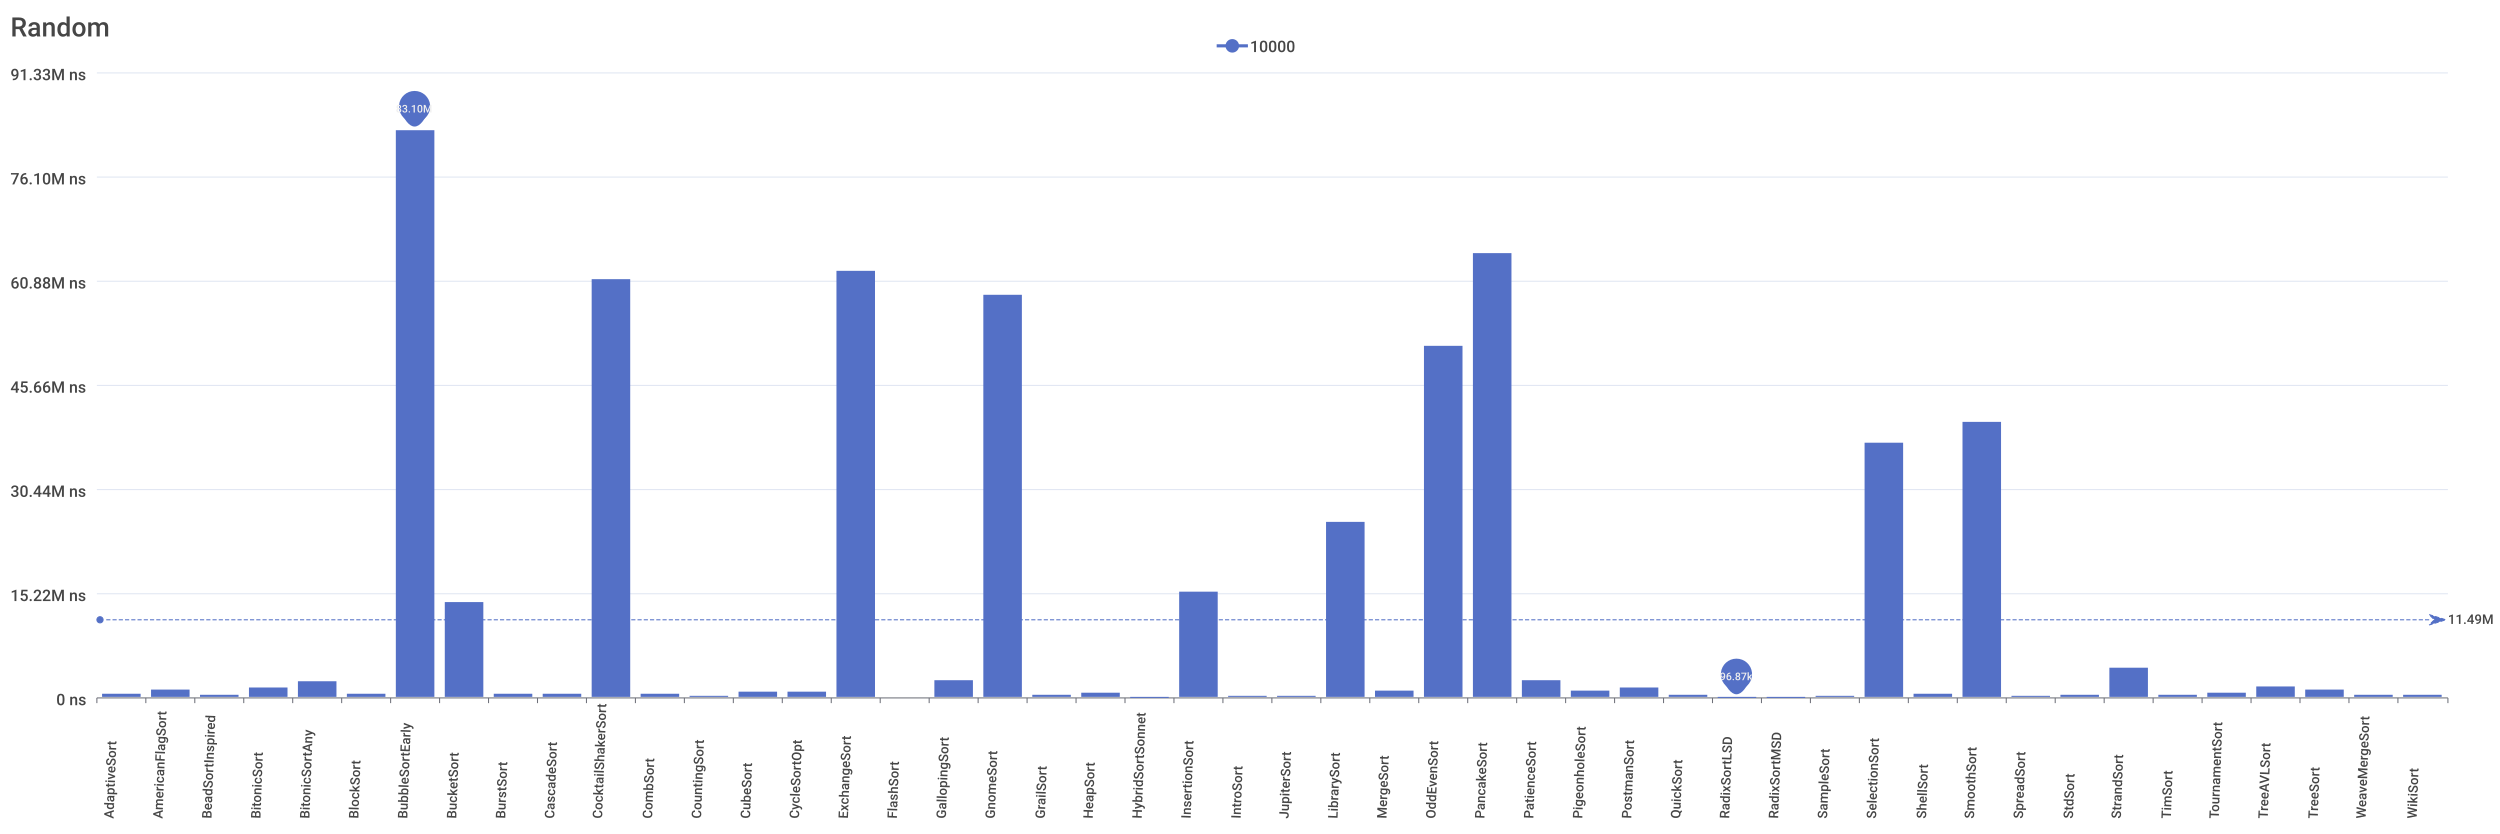
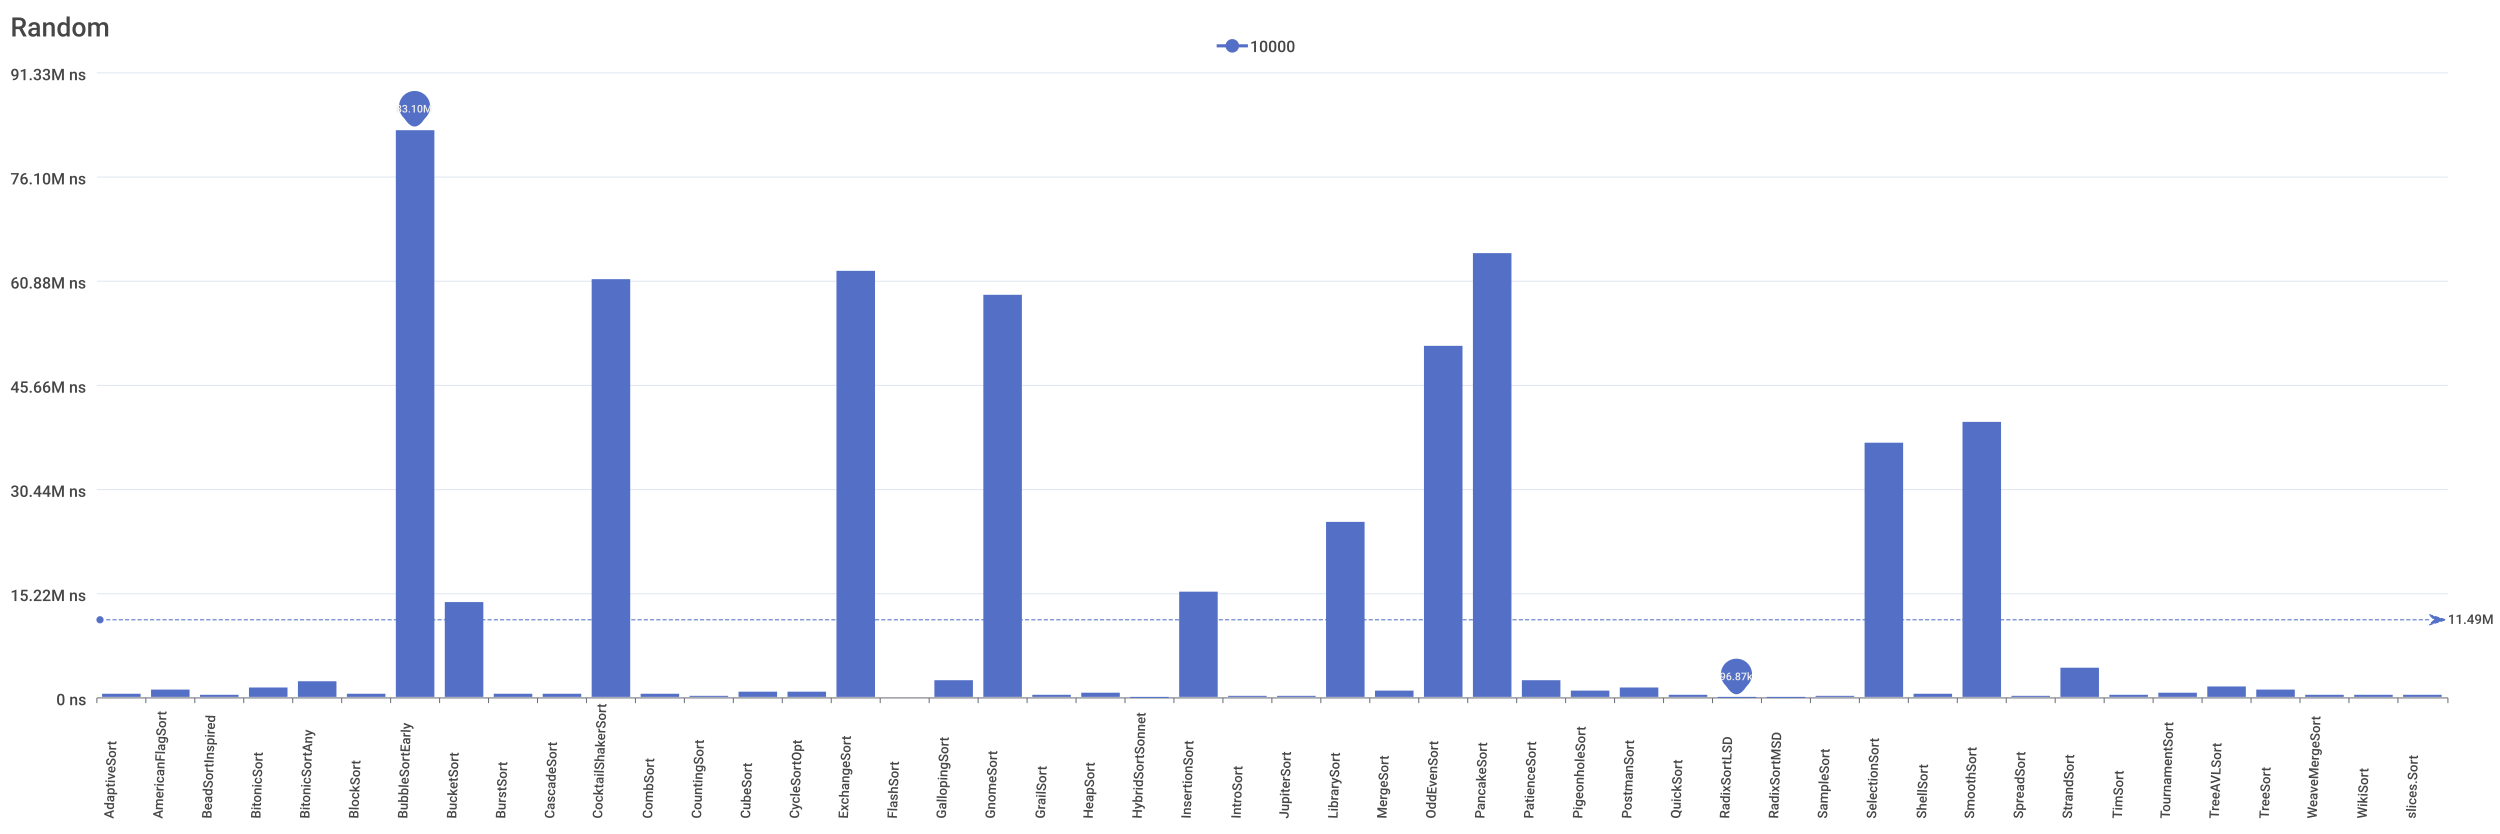
<svg xmlns="http://www.w3.org/2000/svg" width="2400" height="800">\n<path d="M 0 0 L 2400 0 L 2400 800 L 0 800 L 0 0" style="stroke-width:0;stroke:none;fill:rgba(255,255,255,1.0)" />
  <path d="M 1168 44 L 1198 44" style="stroke-width:3;stroke:rgba(84,112,198,1.0);fill:rgba(84,112,198,1.0)" />
  <circle cx="1183" cy="44" r="5" style="stroke-width:3;stroke:rgba(84,112,198,1.0);fill:rgba(84,112,198,1.0)" />
  <path d="" style="stroke-width:3;stroke:rgba(84,112,198,1.0);fill:rgba(84,112,198,1.0)" />
  <text x="1200" y="50" style="stroke-width:0;stroke:none;fill:rgba(70,70,70,1.0);font-size:15.3px;font-family:'Roboto Medium',sans-serif">10000</text>
  <text x="10" y="35" style="stroke-width:0;stroke:none;fill:rgba(70,70,70,1.0);font-size:25.6px;font-family:'Roboto Medium',sans-serif">Random</text>
  <text x="10" y="77" style="stroke-width:0;stroke:none;fill:rgba(70,70,70,1.0);font-size:15.3px;font-family:'Roboto Medium',sans-serif">91.33M ns</text>
  <text x="10" y="177" style="stroke-width:0;stroke:none;fill:rgba(70,70,70,1.0);font-size:15.3px;font-family:'Roboto Medium',sans-serif">76.10M ns</text>
  <text x="10" y="277" style="stroke-width:0;stroke:none;fill:rgba(70,70,70,1.0);font-size:15.3px;font-family:'Roboto Medium',sans-serif">60.88M ns</text>
  <text x="10" y="377" style="stroke-width:0;stroke:none;fill:rgba(70,70,70,1.0);font-size:15.3px;font-family:'Roboto Medium',sans-serif">45.66M ns</text>
  <text x="10" y="477" style="stroke-width:0;stroke:none;fill:rgba(70,70,70,1.0);font-size:15.3px;font-family:'Roboto Medium',sans-serif">30.44M ns</text>
  <text x="10" y="577" style="stroke-width:0;stroke:none;fill:rgba(70,70,70,1.0);font-size:15.3px;font-family:'Roboto Medium',sans-serif">15.22M ns</text>
  <text x="54" y="677" style="stroke-width:0;stroke:none;fill:rgba(70,70,70,1.0);font-size:15.3px;font-family:'Roboto Medium',sans-serif">0 ns</text>
  <path d="M 93 70 L 2350 70" style="stroke-width:1;stroke:rgba(224,230,242,1.0);fill:none" />
  <path d="M 93 170 L 2350 170" style="stroke-width:1;stroke:rgba(224,230,242,1.0);fill:none" />
  <path d="M 93 270 L 2350 270" style="stroke-width:1;stroke:rgba(224,230,242,1.0);fill:none" />
  <path d="M 93 370 L 2350 370" style="stroke-width:1;stroke:rgba(224,230,242,1.0);fill:none" />
  <path d="M 93 470 L 2350 470" style="stroke-width:1;stroke:rgba(224,230,242,1.0);fill:none" />
  <path d="M 93 570 L 2350 570" style="stroke-width:1;stroke:rgba(224,230,242,1.0);fill:none" />
  <path d="M 93 675 L 93 670" style="stroke-width:1;stroke:rgba(110,112,121,1.0);fill:none" />
  <path d="M 140 675 L 140 670" style="stroke-width:1;stroke:rgba(110,112,121,1.0);fill:none" />
  <path d="M 187 675 L 187 670" style="stroke-width:1;stroke:rgba(110,112,121,1.0);fill:none" />
  <path d="M 234 675 L 234 670" style="stroke-width:1;stroke:rgba(110,112,121,1.0);fill:none" />
  <path d="M 281 675 L 281 670" style="stroke-width:1;stroke:rgba(110,112,121,1.0);fill:none" />
  <path d="M 328 675 L 328 670" style="stroke-width:1;stroke:rgba(110,112,121,1.0);fill:none" />
  <path d="M 375 675 L 375 670" style="stroke-width:1;stroke:rgba(110,112,121,1.0);fill:none" />
  <path d="M 422 675 L 422 670" style="stroke-width:1;stroke:rgba(110,112,121,1.0);fill:none" />
  <path d="M 469 675 L 469 670" style="stroke-width:1;stroke:rgba(110,112,121,1.0);fill:none" />
  <path d="M 516 675 L 516 670" style="stroke-width:1;stroke:rgba(110,112,121,1.0);fill:none" />
  <path d="M 563 675 L 563 670" style="stroke-width:1;stroke:rgba(110,112,121,1.0);fill:none" />
  <path d="M 610 675 L 610 670" style="stroke-width:1;stroke:rgba(110,112,121,1.0);fill:none" />
  <path d="M 657 675 L 657 670" style="stroke-width:1;stroke:rgba(110,112,121,1.0);fill:none" />
  <path d="M 704 675 L 704 670" style="stroke-width:1;stroke:rgba(110,112,121,1.0);fill:none" />
  <path d="M 751 675 L 751 670" style="stroke-width:1;stroke:rgba(110,112,121,1.0);fill:none" />
  <path d="M 798 675 L 798 670" style="stroke-width:1;stroke:rgba(110,112,121,1.0);fill:none" />
  <path d="M 845 675 L 845 670" style="stroke-width:1;stroke:rgba(110,112,121,1.0);fill:none" />
  <path d="M 892 675 L 892 670" style="stroke-width:1;stroke:rgba(110,112,121,1.0);fill:none" />
  <path d="M 939 675 L 939 670" style="stroke-width:1;stroke:rgba(110,112,121,1.0);fill:none" />
  <path d="M 986 675 L 986 670" style="stroke-width:1;stroke:rgba(110,112,121,1.0);fill:none" />
  <path d="M 1033 675 L 1033 670" style="stroke-width:1;stroke:rgba(110,112,121,1.0);fill:none" />
  <path d="M 1080 675 L 1080 670" style="stroke-width:1;stroke:rgba(110,112,121,1.0);fill:none" />
  <path d="M 1127 675 L 1127 670" style="stroke-width:1;stroke:rgba(110,112,121,1.0);fill:none" />
  <path d="M 1174 675 L 1174 670" style="stroke-width:1;stroke:rgba(110,112,121,1.0);fill:none" />
  <path d="M 1221 675 L 1221 670" style="stroke-width:1;stroke:rgba(110,112,121,1.0);fill:none" />
  <path d="M 1268 675 L 1268 670" style="stroke-width:1;stroke:rgba(110,112,121,1.0);fill:none" />
  <path d="M 1315 675 L 1315 670" style="stroke-width:1;stroke:rgba(110,112,121,1.0);fill:none" />
  <path d="M 1362 675 L 1362 670" style="stroke-width:1;stroke:rgba(110,112,121,1.0);fill:none" />
  <path d="M 1409 675 L 1409 670" style="stroke-width:1;stroke:rgba(110,112,121,1.0);fill:none" />
  <path d="M 1456 675 L 1456 670" style="stroke-width:1;stroke:rgba(110,112,121,1.0);fill:none" />
  <path d="M 1503 675 L 1503 670" style="stroke-width:1;stroke:rgba(110,112,121,1.0);fill:none" />
  <path d="M 1550 675 L 1550 670" style="stroke-width:1;stroke:rgba(110,112,121,1.0);fill:none" />
  <path d="M 1597 675 L 1597 670" style="stroke-width:1;stroke:rgba(110,112,121,1.0);fill:none" />
  <path d="M 1644 675 L 1644 670" style="stroke-width:1;stroke:rgba(110,112,121,1.0);fill:none" />
  <path d="M 1691 675 L 1691 670" style="stroke-width:1;stroke:rgba(110,112,121,1.0);fill:none" />
  <path d="M 1738 675 L 1738 670" style="stroke-width:1;stroke:rgba(110,112,121,1.0);fill:none" />
  <path d="M 1785 675 L 1785 670" style="stroke-width:1;stroke:rgba(110,112,121,1.0);fill:none" />
  <path d="M 1832 675 L 1832 670" style="stroke-width:1;stroke:rgba(110,112,121,1.0);fill:none" />
  <path d="M 1879 675 L 1879 670" style="stroke-width:1;stroke:rgba(110,112,121,1.0);fill:none" />
  <path d="M 1926 675 L 1926 670" style="stroke-width:1;stroke:rgba(110,112,121,1.0);fill:none" />
  <path d="M 1973 675 L 1973 670" style="stroke-width:1;stroke:rgba(110,112,121,1.0);fill:none" />
  <path d="M 2020 675 L 2020 670" style="stroke-width:1;stroke:rgba(110,112,121,1.0);fill:none" />
  <path d="M 2067 675 L 2067 670" style="stroke-width:1;stroke:rgba(110,112,121,1.0);fill:none" />
  <path d="M 2114 675 L 2114 670" style="stroke-width:1;stroke:rgba(110,112,121,1.0);fill:none" />
  <path d="M 2161 675 L 2161 670" style="stroke-width:1;stroke:rgba(110,112,121,1.0);fill:none" />
  <path d="M 2208 675 L 2208 670" style="stroke-width:1;stroke:rgba(110,112,121,1.0);fill:none" />
  <path d="M 2255 675 L 2255 670" style="stroke-width:1;stroke:rgba(110,112,121,1.0);fill:none" />
  <path d="M 2302 675 L 2302 670" style="stroke-width:1;stroke:rgba(110,112,121,1.0);fill:none" />
  <path d="M 2350 675 L 2350 670" style="stroke-width:1;stroke:rgba(110,112,121,1.0);fill:none" />
  <path d="M 93 670 L 2350 670" style="stroke-width:1;stroke:rgba(110,112,121,1.0);fill:none" />
  <text x="109" y="786" style="stroke-width:0;stroke:none;fill:rgba(70,70,70,1.0);font-size:12.8px;font-family:'Roboto Medium',sans-serif" transform="rotate(272.15,109,786)">AdaptiveSort</text>
  <text x="156" y="786" style="stroke-width:0;stroke:none;fill:rgba(70,70,70,1.0);font-size:12.8px;font-family:'Roboto Medium',sans-serif" transform="rotate(272.15,156,786)">AmericanFlagSort</text>
  <text x="203" y="786" style="stroke-width:0;stroke:none;fill:rgba(70,70,70,1.0);font-size:12.8px;font-family:'Roboto Medium',sans-serif" transform="rotate(272.15,203,786)">BeadSortInspired</text>
  <text x="250" y="786" style="stroke-width:0;stroke:none;fill:rgba(70,70,70,1.0);font-size:12.8px;font-family:'Roboto Medium',sans-serif" transform="rotate(272.15,250,786)">BitonicSort</text>
  <text x="297" y="786" style="stroke-width:0;stroke:none;fill:rgba(70,70,70,1.0);font-size:12.8px;font-family:'Roboto Medium',sans-serif" transform="rotate(272.15,297,786)">BitonicSortAny</text>
  <text x="344" y="786" style="stroke-width:0;stroke:none;fill:rgba(70,70,70,1.0);font-size:12.8px;font-family:'Roboto Medium',sans-serif" transform="rotate(272.15,344,786)">BlockSort</text>
  <text x="391" y="786" style="stroke-width:0;stroke:none;fill:rgba(70,70,70,1.0);font-size:12.8px;font-family:'Roboto Medium',sans-serif" transform="rotate(272.15,391,786)">BubbleSortEarly</text>
  <text x="438" y="786" style="stroke-width:0;stroke:none;fill:rgba(70,70,70,1.0);font-size:12.8px;font-family:'Roboto Medium',sans-serif" transform="rotate(272.15,438,786)">BucketSort</text>
  <text x="485" y="786" style="stroke-width:0;stroke:none;fill:rgba(70,70,70,1.0);font-size:12.8px;font-family:'Roboto Medium',sans-serif" transform="rotate(272.15,485,786)">BurstSort</text>
  <text x="532" y="786" style="stroke-width:0;stroke:none;fill:rgba(70,70,70,1.0);font-size:12.8px;font-family:'Roboto Medium',sans-serif" transform="rotate(272.15,532,786)">CascadeSort</text>
  <text x="578" y="786" style="stroke-width:0;stroke:none;fill:rgba(70,70,70,1.0);font-size:12.8px;font-family:'Roboto Medium',sans-serif" transform="rotate(272.15,578,786)">CocktailShakerSort</text>
  <text x="626" y="786" style="stroke-width:0;stroke:none;fill:rgba(70,70,70,1.0);font-size:12.8px;font-family:'Roboto Medium',sans-serif" transform="rotate(272.15,626,786)">CombSort</text>
  <text x="673" y="786" style="stroke-width:0;stroke:none;fill:rgba(70,70,70,1.0);font-size:12.8px;font-family:'Roboto Medium',sans-serif" transform="rotate(272.15,673,786)">CountingSort</text>
  <text x="720" y="786" style="stroke-width:0;stroke:none;fill:rgba(70,70,70,1.0);font-size:12.8px;font-family:'Roboto Medium',sans-serif" transform="rotate(272.15,720,786)">CubeSort</text>
  <text x="767" y="786" style="stroke-width:0;stroke:none;fill:rgba(70,70,70,1.0);font-size:12.8px;font-family:'Roboto Medium',sans-serif" transform="rotate(272.15,767,786)">CycleSortOpt</text>
  <text x="814" y="786" style="stroke-width:0;stroke:none;fill:rgba(70,70,70,1.0);font-size:12.8px;font-family:'Roboto Medium',sans-serif" transform="rotate(272.15,814,786)">ExchangeSort</text>
  <text x="861" y="786" style="stroke-width:0;stroke:none;fill:rgba(70,70,70,1.0);font-size:12.8px;font-family:'Roboto Medium',sans-serif" transform="rotate(272.15,861,786)">FlashSort</text>
  <text x="908" y="786" style="stroke-width:0;stroke:none;fill:rgba(70,70,70,1.0);font-size:12.8px;font-family:'Roboto Medium',sans-serif" transform="rotate(272.15,908,786)">GallopingSort</text>
  <text x="955" y="786" style="stroke-width:0;stroke:none;fill:rgba(70,70,70,1.0);font-size:12.8px;font-family:'Roboto Medium',sans-serif" transform="rotate(272.15,955,786)">GnomeSort</text>
  <text x="1003" y="786" style="stroke-width:0;stroke:none;fill:rgba(70,70,70,1.0);font-size:12.8px;font-family:'Roboto Medium',sans-serif" transform="rotate(272.15,1003,786)">GrailSort</text>
  <text x="1049" y="786" style="stroke-width:0;stroke:none;fill:rgba(70,70,70,1.0);font-size:12.8px;font-family:'Roboto Medium',sans-serif" transform="rotate(272.15,1049,786)">HeapSort</text>
  <text x="1096" y="786" style="stroke-width:0;stroke:none;fill:rgba(70,70,70,1.0);font-size:12.8px;font-family:'Roboto Medium',sans-serif" transform="rotate(272.15,1096,786)">HybridSortSonnet</text>
  <text x="1143" y="786" style="stroke-width:0;stroke:none;fill:rgba(70,70,70,1.0);font-size:12.8px;font-family:'Roboto Medium',sans-serif" transform="rotate(272.15,1143,786)">InsertionSort</text>
  <text x="1191" y="786" style="stroke-width:0;stroke:none;fill:rgba(70,70,70,1.0);font-size:12.8px;font-family:'Roboto Medium',sans-serif" transform="rotate(272.15,1191,786)">IntroSort</text>
  <text x="1237" y="786" style="stroke-width:0;stroke:none;fill:rgba(70,70,70,1.0);font-size:12.8px;font-family:'Roboto Medium',sans-serif" transform="rotate(272.15,1237,786)">JupiterSort</text>
  <text x="1284" y="786" style="stroke-width:0;stroke:none;fill:rgba(70,70,70,1.0);font-size:12.8px;font-family:'Roboto Medium',sans-serif" transform="rotate(272.15,1284,786)">LibrarySort</text>
  <text x="1331" y="786" style="stroke-width:0;stroke:none;fill:rgba(70,70,70,1.0);font-size:12.8px;font-family:'Roboto Medium',sans-serif" transform="rotate(272.15,1331,786)">MergeSort</text>
  <text x="1378" y="786" style="stroke-width:0;stroke:none;fill:rgba(70,70,70,1.0);font-size:12.8px;font-family:'Roboto Medium',sans-serif" transform="rotate(272.15,1378,786)">OddEvenSort</text>
  <text x="1425" y="786" style="stroke-width:0;stroke:none;fill:rgba(70,70,70,1.0);font-size:12.8px;font-family:'Roboto Medium',sans-serif" transform="rotate(272.15,1425,786)">PancakeSort</text>
  <text x="1472" y="786" style="stroke-width:0;stroke:none;fill:rgba(70,70,70,1.0);font-size:12.8px;font-family:'Roboto Medium',sans-serif" transform="rotate(272.15,1472,786)">PatienceSort</text>
  <text x="1519" y="786" style="stroke-width:0;stroke:none;fill:rgba(70,70,70,1.0);font-size:12.8px;font-family:'Roboto Medium',sans-serif" transform="rotate(272.15,1519,786)">PigeonholeSort</text>
  <text x="1566" y="786" style="stroke-width:0;stroke:none;fill:rgba(70,70,70,1.0);font-size:12.8px;font-family:'Roboto Medium',sans-serif" transform="rotate(272.15,1566,786)">PostmanSort</text>
  <text x="1613" y="786" style="stroke-width:0;stroke:none;fill:rgba(70,70,70,1.0);font-size:12.8px;font-family:'Roboto Medium',sans-serif" transform="rotate(272.15,1613,786)">QuickSort</text>
  <text x="1660" y="786" style="stroke-width:0;stroke:none;fill:rgba(70,70,70,1.0);font-size:12.8px;font-family:'Roboto Medium',sans-serif" transform="rotate(272.15,1660,786)">RadixSortLSD</text>
  <text x="1707" y="786" style="stroke-width:0;stroke:none;fill:rgba(70,70,70,1.0);font-size:12.8px;font-family:'Roboto Medium',sans-serif" transform="rotate(272.15,1707,786)">RadixSortMSD</text>
  <text x="1754" y="786" style="stroke-width:0;stroke:none;fill:rgba(70,70,70,1.0);font-size:12.8px;font-family:'Roboto Medium',sans-serif" transform="rotate(272.15,1754,786)">SampleSort</text>
  <text x="1801" y="786" style="stroke-width:0;stroke:none;fill:rgba(70,70,70,1.0);font-size:12.8px;font-family:'Roboto Medium',sans-serif" transform="rotate(272.15,1801,786)">SelectionSort</text>
  <text x="1849" y="786" style="stroke-width:0;stroke:none;fill:rgba(70,70,70,1.0);font-size:12.8px;font-family:'Roboto Medium',sans-serif" transform="rotate(272.15,1849,786)">ShellSort</text>
  <text x="1895" y="786" style="stroke-width:0;stroke:none;fill:rgba(70,70,70,1.0);font-size:12.8px;font-family:'Roboto Medium',sans-serif" transform="rotate(272.15,1895,786)">SmoothSort</text>
  <text x="1942" y="786" style="stroke-width:0;stroke:none;fill:rgba(70,70,70,1.0);font-size:12.8px;font-family:'Roboto Medium',sans-serif" transform="rotate(272.15,1942,786)">SpreadSort</text>
-   <text x="1990" y="786" style="stroke-width:0;stroke:none;fill:rgba(70,70,70,1.0);font-size:12.8px;font-family:'Roboto Medium',sans-serif" transform="rotate(272.15,1990,786)">StdSort</text>
-   <text x="2036" y="786" style="stroke-width:0;stroke:none;fill:rgba(70,70,70,1.0);font-size:12.8px;font-family:'Roboto Medium',sans-serif" transform="rotate(272.15,2036,786)">StrandSort</text>
-   <text x="2084" y="786" style="stroke-width:0;stroke:none;fill:rgba(70,70,70,1.0);font-size:12.8px;font-family:'Roboto Medium',sans-serif" transform="rotate(272.15,2084,786)">TimSort</text>
-   <text x="2130" y="786" style="stroke-width:0;stroke:none;fill:rgba(70,70,70,1.0);font-size:12.8px;font-family:'Roboto Medium',sans-serif" transform="rotate(272.15,2130,786)">TournamentSort</text>
-   <text x="2177" y="786" style="stroke-width:0;stroke:none;fill:rgba(70,70,70,1.0);font-size:12.8px;font-family:'Roboto Medium',sans-serif" transform="rotate(272.15,2177,786)">TreeAVLSort</text>
-   <text x="2225" y="786" style="stroke-width:0;stroke:none;fill:rgba(70,70,70,1.0);font-size:12.8px;font-family:'Roboto Medium',sans-serif" transform="rotate(272.15,2225,786)">TreeSort</text>
-   <text x="2271" y="786" style="stroke-width:0;stroke:none;fill:rgba(70,70,70,1.0);font-size:12.8px;font-family:'Roboto Medium',sans-serif" transform="rotate(272.15,2271,786)">WeaveMergeSort</text>
-   <text x="2320" y="786" style="stroke-width:0;stroke:none;fill:rgba(70,70,70,1.0);font-size:12.8px;font-family:'Roboto Medium',sans-serif" transform="rotate(272.15,2320,786)">WikiSort</text>
+   <text x="1989" y="786" style="stroke-width:0;stroke:none;fill:rgba(70,70,70,1.0);font-size:12.8px;font-family:'Roboto Medium',sans-serif" transform="rotate(272.15,1989,786)">StrandSort</text>
+   <text x="2037" y="786" style="stroke-width:0;stroke:none;fill:rgba(70,70,70,1.0);font-size:12.8px;font-family:'Roboto Medium',sans-serif" transform="rotate(272.15,2037,786)">TimSort</text>
+   <text x="2083" y="786" style="stroke-width:0;stroke:none;fill:rgba(70,70,70,1.0);font-size:12.8px;font-family:'Roboto Medium',sans-serif" transform="rotate(272.15,2083,786)">TournamentSort</text>
+   <text x="2130" y="786" style="stroke-width:0;stroke:none;fill:rgba(70,70,70,1.0);font-size:12.8px;font-family:'Roboto Medium',sans-serif" transform="rotate(272.15,2130,786)">TreeAVLSort</text>
+   <text x="2178" y="786" style="stroke-width:0;stroke:none;fill:rgba(70,70,70,1.0);font-size:12.8px;font-family:'Roboto Medium',sans-serif" transform="rotate(272.15,2178,786)">TreeSort</text>
+   <text x="2224" y="786" style="stroke-width:0;stroke:none;fill:rgba(70,70,70,1.0);font-size:12.8px;font-family:'Roboto Medium',sans-serif" transform="rotate(272.15,2224,786)">WeaveMergeSort</text>
+   <text x="2272" y="786" style="stroke-width:0;stroke:none;fill:rgba(70,70,70,1.0);font-size:12.8px;font-family:'Roboto Medium',sans-serif" transform="rotate(272.15,2272,786)">WikiSort</text>
+   <text x="2319" y="786" style="stroke-width:0;stroke:none;fill:rgba(70,70,70,1.0);font-size:12.8px;font-family:'Roboto Medium',sans-serif" transform="rotate(272.15,2319,786)">slices.Sort</text>
  <path d="M 98 666 L 135 666 L 135 669 L 98 669 L 98 666" style="stroke-width:0;stroke:none;fill:rgba(84,112,198,1.0)" />
  <path d="M 145 662 L 182 662 L 182 669 L 145 669 L 145 662" style="stroke-width:0;stroke:none;fill:rgba(84,112,198,1.0)" />
  <path d="M 192 667 L 229 667 L 229 669 L 192 669 L 192 667" style="stroke-width:0;stroke:none;fill:rgba(84,112,198,1.0)" />
  <path d="M 239 660 L 276 660 L 276 669 L 239 669 L 239 660" style="stroke-width:0;stroke:none;fill:rgba(84,112,198,1.0)" />
  <path d="M 286 654 L 323 654 L 323 669 L 286 669 L 286 654" style="stroke-width:0;stroke:none;fill:rgba(84,112,198,1.0)" />
  <path d="M 333 666 L 370 666 L 370 669 L 333 669 L 333 666" style="stroke-width:0;stroke:none;fill:rgba(84,112,198,1.0)" />
  <path d="M 380 125 L 417 125 L 417 669 L 380 669 L 380 125" style="stroke-width:0;stroke:none;fill:rgba(84,112,198,1.0)" />
  <path d="M 427 578 L 464 578 L 464 669 L 427 669 L 427 578" style="stroke-width:0;stroke:none;fill:rgba(84,112,198,1.0)" />
  <path d="M 474 666 L 511 666 L 511 669 L 474 669 L 474 666" style="stroke-width:0;stroke:none;fill:rgba(84,112,198,1.0)" />
  <path d="M 521 666 L 558 666 L 558 669 L 521 669 L 521 666" style="stroke-width:0;stroke:none;fill:rgba(84,112,198,1.0)" />
  <path d="M 568 268 L 605 268 L 605 669 L 568 669 L 568 268" style="stroke-width:0;stroke:none;fill:rgba(84,112,198,1.0)" />
  <path d="M 615 666 L 652 666 L 652 669 L 615 669 L 615 666" style="stroke-width:0;stroke:none;fill:rgba(84,112,198,1.0)" />
  <path d="M 662 668 L 699 668 L 699 669 L 662 669 L 662 668" style="stroke-width:0;stroke:none;fill:rgba(84,112,198,1.0)" />
  <path d="M 709 664 L 746 664 L 746 669 L 709 669 L 709 664" style="stroke-width:0;stroke:none;fill:rgba(84,112,198,1.0)" />
  <path d="M 756 664 L 793 664 L 793 669 L 756 669 L 756 664" style="stroke-width:0;stroke:none;fill:rgba(84,112,198,1.0)" />
  <path d="M 803 260 L 840 260 L 840 669 L 803 669 L 803 260" style="stroke-width:0;stroke:none;fill:rgba(84,112,198,1.0)" />
  <path d="M 850 669 L 887 669 L 887 669 L 850 669 L 850 669" style="stroke-width:0;stroke:none;fill:rgba(84,112,198,1.0)" />
  <path d="M 897 653 L 934 653 L 934 669 L 897 669 L 897 653" style="stroke-width:0;stroke:none;fill:rgba(84,112,198,1.0)" />
  <path d="M 944 283 L 981 283 L 981 669 L 944 669 L 944 283" style="stroke-width:0;stroke:none;fill:rgba(84,112,198,1.0)" />
  <path d="M 991 667 L 1028 667 L 1028 669 L 991 669 L 991 667" style="stroke-width:0;stroke:none;fill:rgba(84,112,198,1.0)" />
  <path d="M 1038 665 L 1075 665 L 1075 669 L 1038 669 L 1038 665" style="stroke-width:0;stroke:none;fill:rgba(84,112,198,1.0)" />
  <path d="M 1085 670 L 1122 670 L 1122 669 L 1085 669 L 1085 670" style="stroke-width:0;stroke:none;fill:rgba(84,112,198,1.0)" />
  <path d="M 1132 568 L 1169 568 L 1169 669 L 1132 669 L 1132 568" style="stroke-width:0;stroke:none;fill:rgba(84,112,198,1.0)" />
  <path d="M 1179 668 L 1216 668 L 1216 669 L 1179 669 L 1179 668" style="stroke-width:0;stroke:none;fill:rgba(84,112,198,1.0)" />
  <path d="M 1226 668 L 1263 668 L 1263 669 L 1226 669 L 1226 668" style="stroke-width:0;stroke:none;fill:rgba(84,112,198,1.0)" />
  <path d="M 1273 501 L 1310 501 L 1310 669 L 1273 669 L 1273 501" style="stroke-width:0;stroke:none;fill:rgba(84,112,198,1.0)" />
  <path d="M 1320 663 L 1357 663 L 1357 669 L 1320 669 L 1320 663" style="stroke-width:0;stroke:none;fill:rgba(84,112,198,1.0)" />
  <path d="M 1367 332 L 1404 332 L 1404 669 L 1367 669 L 1367 332" style="stroke-width:0;stroke:none;fill:rgba(84,112,198,1.0)" />
  <path d="M 1414 243 L 1451 243 L 1451 669 L 1414 669 L 1414 243" style="stroke-width:0;stroke:none;fill:rgba(84,112,198,1.0)" />
  <path d="M 1461 653 L 1498 653 L 1498 669 L 1461 669 L 1461 653" style="stroke-width:0;stroke:none;fill:rgba(84,112,198,1.0)" />
  <path d="M 1508 663 L 1545 663 L 1545 669 L 1508 669 L 1508 663" style="stroke-width:0;stroke:none;fill:rgba(84,112,198,1.0)" />
  <path d="M 1555 660 L 1592 660 L 1592 669 L 1555 669 L 1555 660" style="stroke-width:0;stroke:none;fill:rgba(84,112,198,1.0)" />
  <path d="M 1602 667 L 1639 667 L 1639 669 L 1602 669 L 1602 667" style="stroke-width:0;stroke:none;fill:rgba(84,112,198,1.0)" />
  <path d="M 1649 670 L 1686 670 L 1686 669 L 1649 669 L 1649 670" style="stroke-width:0;stroke:none;fill:rgba(84,112,198,1.0)" />
  <path d="M 1696 670 L 1733 670 L 1733 669 L 1696 669 L 1696 670" style="stroke-width:0;stroke:none;fill:rgba(84,112,198,1.0)" />
  <path d="M 1743 668 L 1780 668 L 1780 669 L 1743 669 L 1743 668" style="stroke-width:0;stroke:none;fill:rgba(84,112,198,1.0)" />
  <path d="M 1790 425 L 1827 425 L 1827 669 L 1790 669 L 1790 425" style="stroke-width:0;stroke:none;fill:rgba(84,112,198,1.0)" />
  <path d="M 1837 666 L 1874 666 L 1874 669 L 1837 669 L 1837 666" style="stroke-width:0;stroke:none;fill:rgba(84,112,198,1.0)" />
  <path d="M 1884 405 L 1921 405 L 1921 669 L 1884 669 L 1884 405" style="stroke-width:0;stroke:none;fill:rgba(84,112,198,1.0)" />
  <path d="M 1931 668 L 1968 668 L 1968 669 L 1931 669 L 1931 668" style="stroke-width:0;stroke:none;fill:rgba(84,112,198,1.0)" />
-   <path d="M 1978 667 L 2015 667 L 2015 669 L 1978 669 L 1978 667" style="stroke-width:0;stroke:none;fill:rgba(84,112,198,1.0)" />
-   <path d="M 2025 641 L 2062 641 L 2062 669 L 2025 669 L 2025 641" style="stroke-width:0;stroke:none;fill:rgba(84,112,198,1.0)" />
-   <path d="M 2072 667 L 2109 667 L 2109 669 L 2072 669 L 2072 667" style="stroke-width:0;stroke:none;fill:rgba(84,112,198,1.0)" />
-   <path d="M 2119 665 L 2156 665 L 2156 669 L 2119 669 L 2119 665" style="stroke-width:0;stroke:none;fill:rgba(84,112,198,1.0)" />
-   <path d="M 2166 659 L 2203 659 L 2203 669 L 2166 669 L 2166 659" style="stroke-width:0;stroke:none;fill:rgba(84,112,198,1.0)" />
-   <path d="M 2213 662 L 2250 662 L 2250 669 L 2213 669 L 2213 662" style="stroke-width:0;stroke:none;fill:rgba(84,112,198,1.0)" />
+   <path d="M 1978 641 L 2015 641 L 2015 669 L 1978 669 L 1978 641" style="stroke-width:0;stroke:none;fill:rgba(84,112,198,1.0)" />
+   <path d="M 2025 667 L 2062 667 L 2062 669 L 2025 669 L 2025 667" style="stroke-width:0;stroke:none;fill:rgba(84,112,198,1.0)" />
+   <path d="M 2072 665 L 2109 665 L 2109 669 L 2072 669 L 2072 665" style="stroke-width:0;stroke:none;fill:rgba(84,112,198,1.0)" />
+   <path d="M 2119 659 L 2156 659 L 2156 669 L 2119 669 L 2119 659" style="stroke-width:0;stroke:none;fill:rgba(84,112,198,1.0)" />
+   <path d="M 2166 662 L 2203 662 L 2203 669 L 2166 669 L 2166 662" style="stroke-width:0;stroke:none;fill:rgba(84,112,198,1.0)" />
+   <path d="M 2213 667 L 2250 667 L 2250 669 L 2213 669 L 2213 667" style="stroke-width:0;stroke:none;fill:rgba(84,112,198,1.0)" />
  <path d="M 2260 667 L 2297 667 L 2297 669 L 2260 669 L 2260 667" style="stroke-width:0;stroke:none;fill:rgba(84,112,198,1.0)" />
  <path d="M 2307 667 L 2344 667 L 2344 669 L 2307 669 L 2307 667" style="stroke-width:0;stroke:none;fill:rgba(84,112,198,1.0)" />
  <path d="M 395 117 A 15 15 330.00 1 1 401 117 L 398 103 Z" style="stroke-width:0;stroke:none;fill:rgba(84,112,198,1.0)" />
  <path d="M 383 103 Q398,140 413,103 Z" style="stroke-width:0;stroke:none;fill:rgba(84,112,198,1.0)" />
  <text x="380" y="108" style="stroke-width:0;stroke:none;fill:rgba(238,238,238,1.0);font-size:10.2px;font-family:'Roboto Medium',sans-serif">83.10M</text>
  <path d="M 1664 662 A 15 15 330.00 1 1 1670 662 L 1667 648 Z" style="stroke-width:0;stroke:none;fill:rgba(84,112,198,1.0)" />
  <path d="M 1652 648 Q1667,685 1682,648 Z" style="stroke-width:0;stroke:none;fill:rgba(84,112,198,1.0)" />
  <text x="1651" y="653" style="stroke-width:0;stroke:none;fill:rgba(238,238,238,1.0);font-size:10.2px;font-family:'Roboto Medium',sans-serif">96.87k</text>
  <circle cx="96" cy="595" r="3" style="stroke-width:1;stroke:rgba(84,112,198,1.0);fill:rgba(84,112,198,1.0)" />
  <path stroke-dasharray="4.0, 2.0" d="" style="stroke-width:1;stroke:rgba(84,112,198,1.0);fill:rgba(84,112,198,1.0)" />
  <path stroke-dasharray="4.0, 2.0" d="M 102 595 L 2332 595" style="stroke-width:1;stroke:rgba(84,112,198,1.0);fill:rgba(84,112,198,1.0)" />
  <path stroke-dasharray="4.0, 2.0" d="M 2332 590 L 2348 595 L 2332 600 L 2337 595 L 2332 590" style="stroke-width:1;stroke:rgba(84,112,198,1.0);fill:rgba(84,112,198,1.0)" />
  <text x="2350" y="599" style="stroke-width:0;stroke:none;fill:rgba(70,70,70,1.0);font-size:12.8px;font-family:'Roboto Medium',sans-serif">11.49M</text>
</svg>
